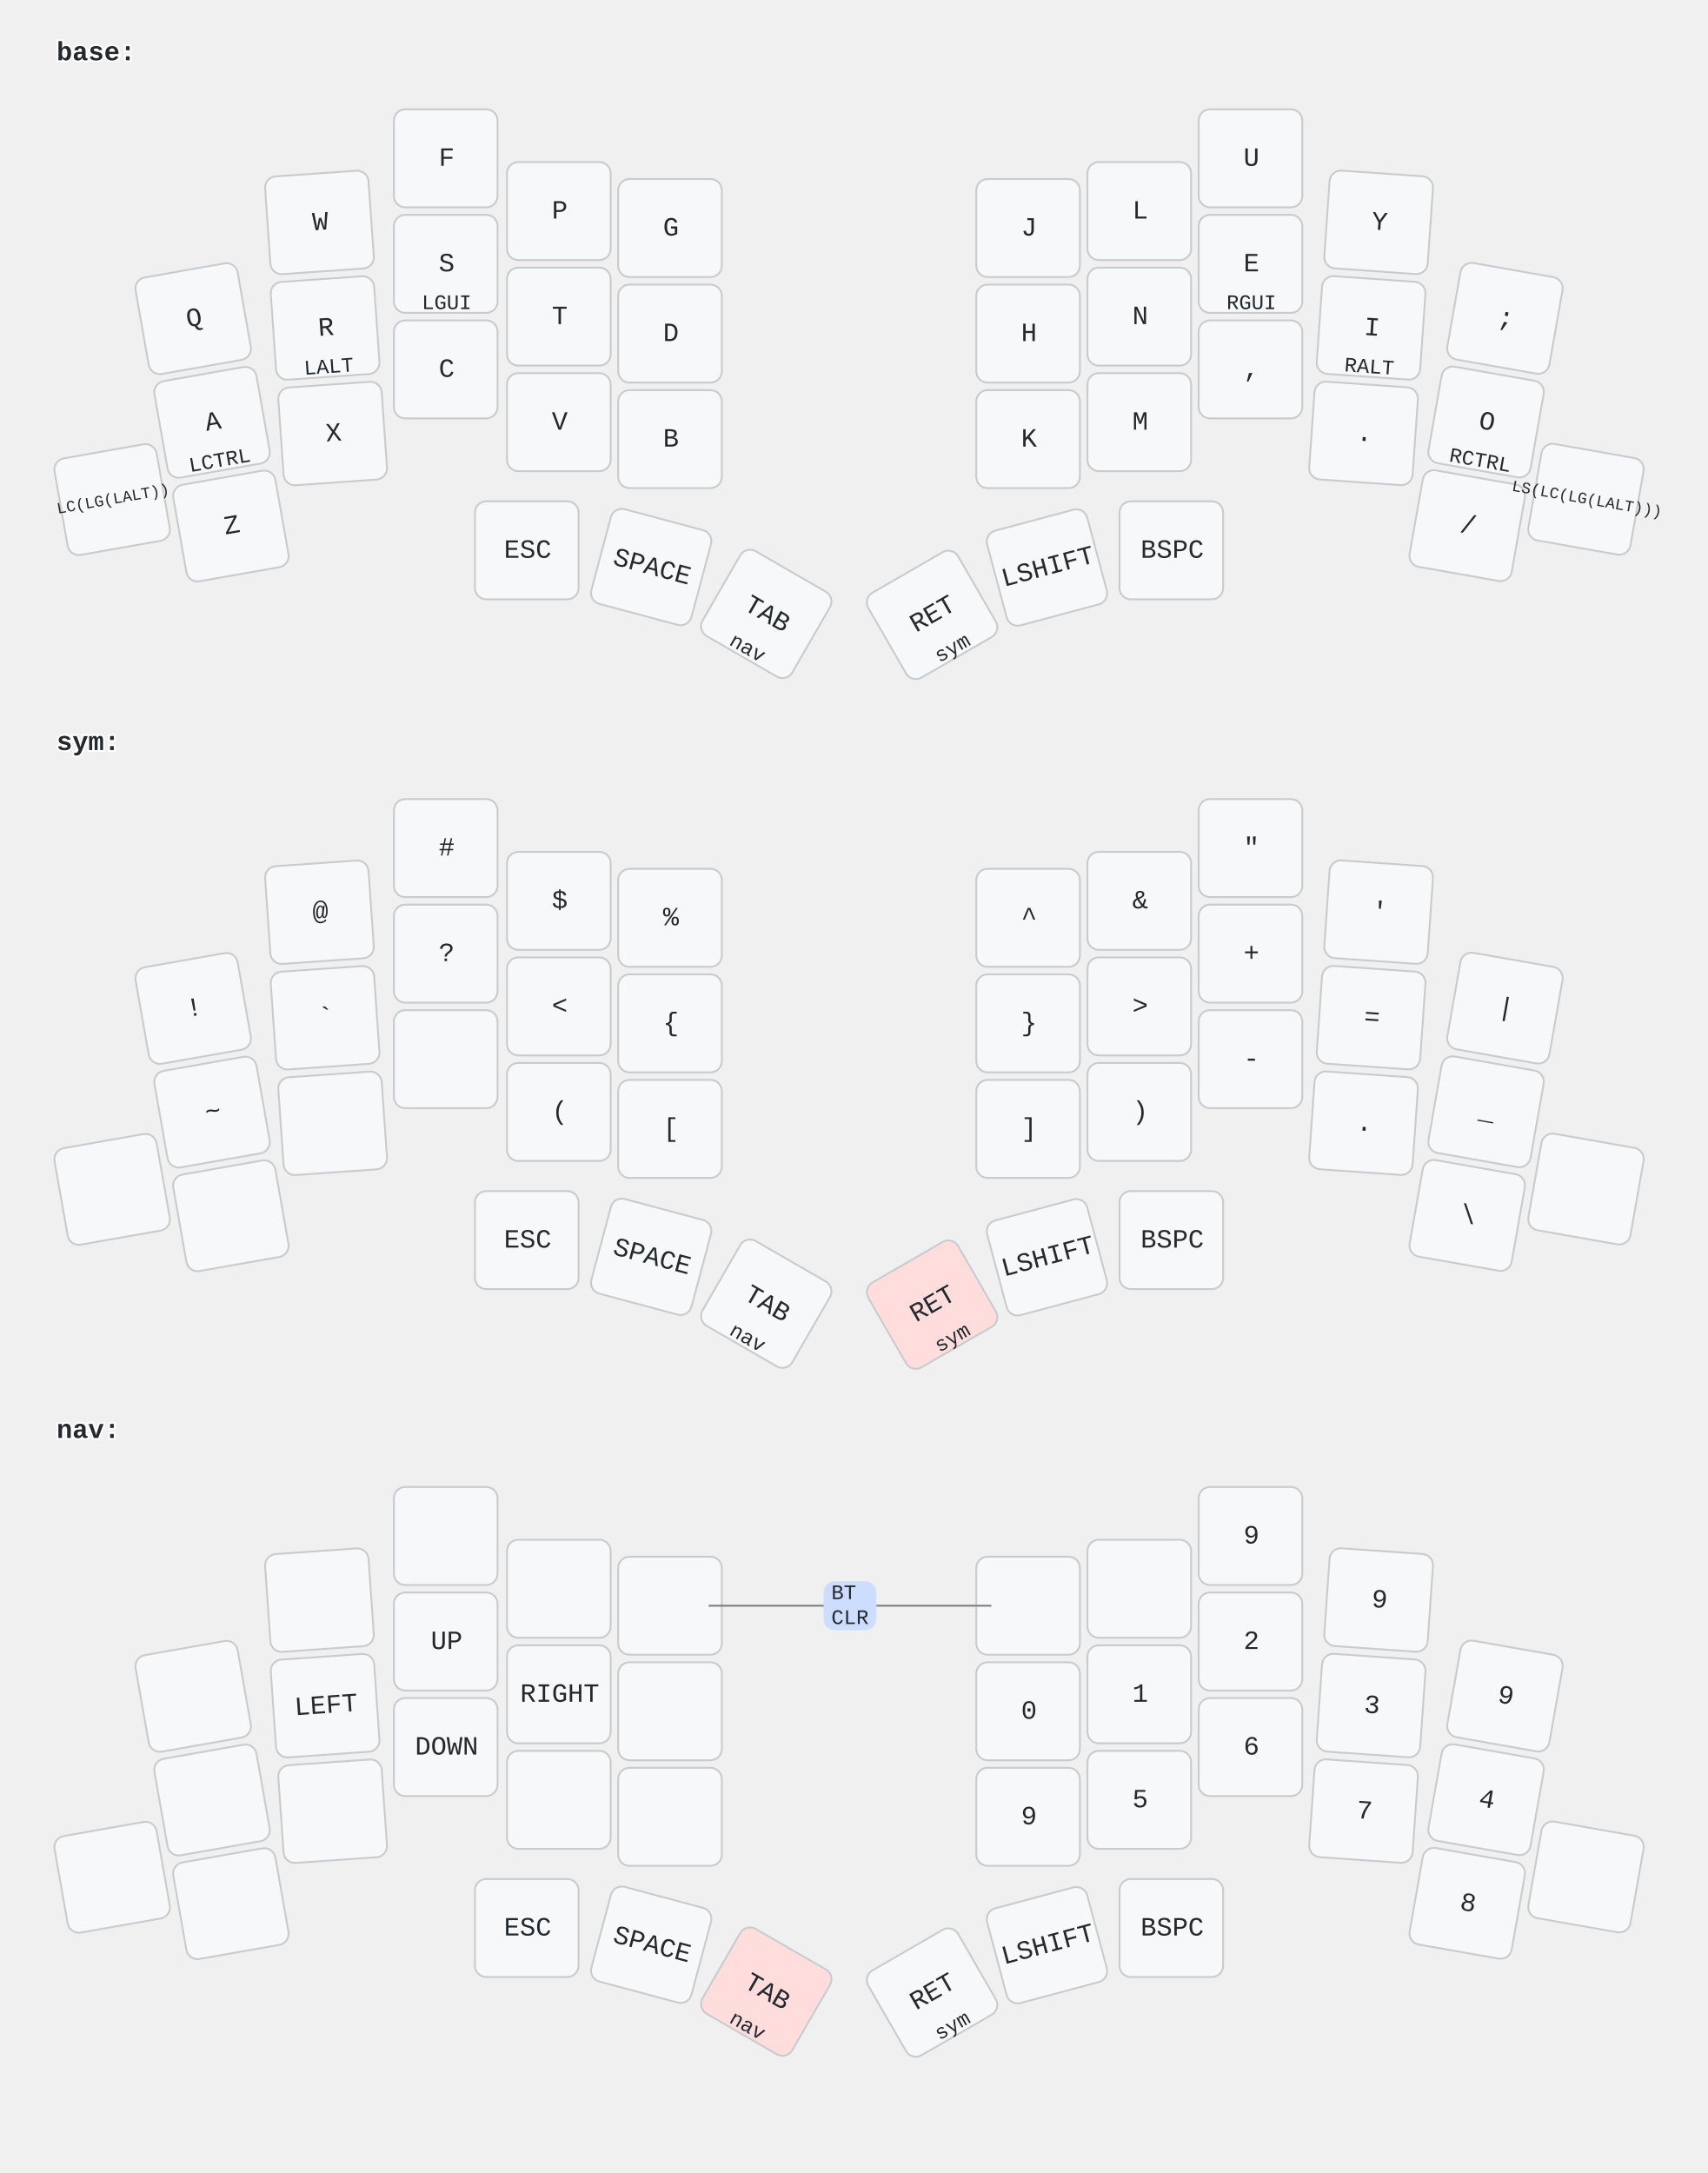
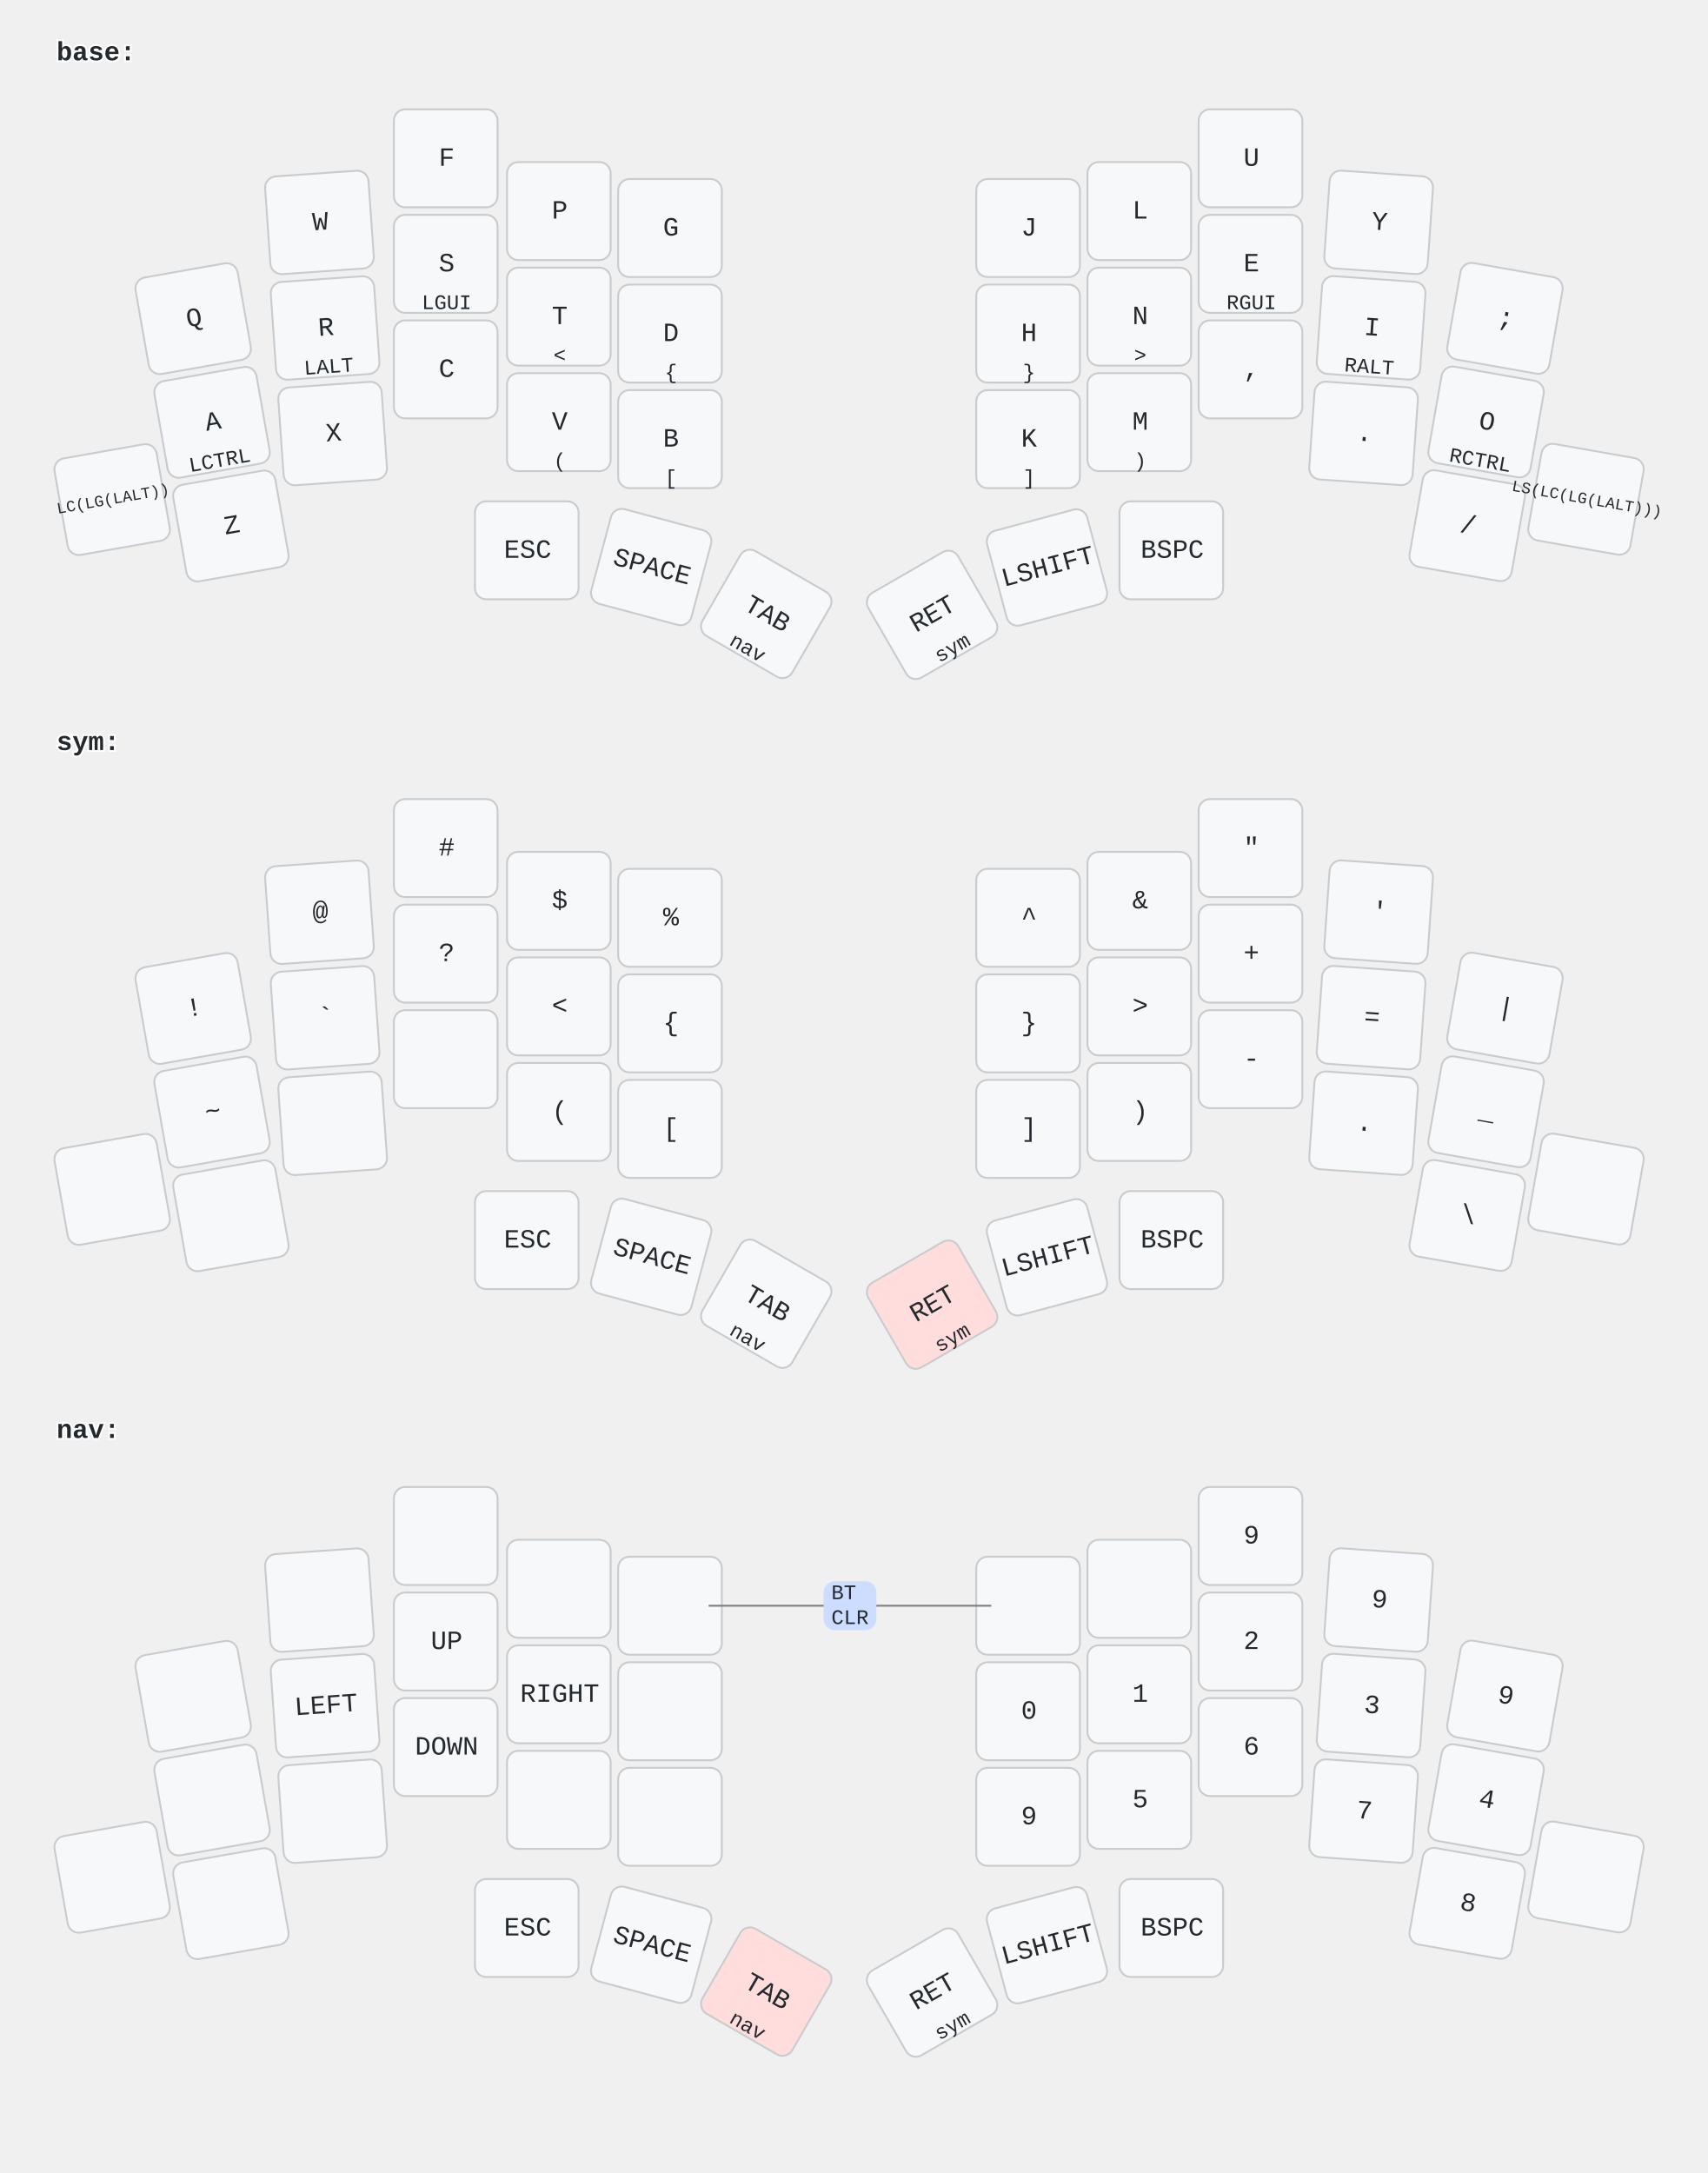
<svg xmlns="http://www.w3.org/2000/svg" width="906" height="1153" viewBox="0 0 906 1153" class="keymap">
  <style>/* inherit to force styles through use tags */
svg path {
    fill: inherit;
}

/* font and background color specifications */
svg.keymap {
    font-family: SFMono-Regular,Consolas,Liberation Mono,Menlo,monospace;
    font-size: 14px;
    font-kerning: normal;
    text-rendering: optimizeLegibility;
    fill: #24292e;
}

/* default key styling */
rect.key {
    fill: #f6f8fa;
    stroke: #c9cccf;
    stroke-width: 1;
}

/* default key side styling, only used is draw_key_sides is set */
rect.side {
    filter: brightness(90%);
}

/* color accent for combo boxes */
rect.combo, rect.combo-separate {
    fill: #cdf;
}

/* color accent for held keys */
rect.held, rect.combo.held {
    fill: #fdd;
}

/* color accent for ghost (optional) keys */
rect.ghost, rect.combo.ghost {
    stroke-dasharray: 4, 4;
    stroke-width: 2;
}

text {
    text-anchor: middle;
    dominant-baseline: middle;
}

/* styling for layer labels */
text.label {
    font-weight: bold;
    text-anchor: start;
    stroke: white;
    stroke-width: 2;
    paint-order: stroke;
}

/* styling for combo tap, and key hold/shifted label text */
text.combo, text.hold, text.shifted {
    font-size: 11px;
}

text.hold {
    text-anchor: middle;
    dominant-baseline: auto;
}

text.shifted {
    text-anchor: middle;
    dominant-baseline: hanging;
}

/* styling for hold/shifted label text in combo box */
text.combo.hold, text.combo.shifted {
    font-size: 8px;
}

/* lighter symbol for transparent keys */
text.trans {
    fill: #7b7e81;
}

/* styling for combo dendrons */
path.combo {
    stroke-width: 1;
    stroke: gray;
    fill: none;
}

/* Start Tabler Icons Cleanup */
/* cannot use height/width with glyphs */
.icon-tabler &gt; path {
    fill: inherit;
    stroke: inherit;
    stroke-width: 2;
}
/* hide tabler's default box */
.icon-tabler &gt; path[stroke="none"][fill="none"] {
    visibility: hidden;
}
/* End Tabler Icons Cleanup */
</style>
  <g transform="translate(30, 0)" class="layer-base">
    <text x="0" y="28" class="label">base:</text>
    <g transform="translate(0, 56)">
      <g transform="translate(73, 113) rotate(-10.0)" class="key keypos-0">
        <rect rx="6" ry="6" x="-28" y="-26" width="55" height="52" class="key" />
        <text x="0" y="0" class="key tap">Q</text>
      </g>
      <g transform="translate(140, 62) rotate(-4.0)" class="key keypos-1">
        <rect rx="6" ry="6" x="-28" y="-26" width="55" height="52" class="key" />
        <text x="0" y="0" class="key tap">W</text>
      </g>
      <g transform="translate(207, 28)" class="key keypos-2">
        <rect rx="6" ry="6" x="-28" y="-26" width="55" height="52" class="key" />
        <text x="0" y="0" class="key tap">F</text>
      </g>
      <g transform="translate(267, 56)" class="key keypos-3">
        <rect rx="6" ry="6" x="-28" y="-26" width="55" height="52" class="key" />
        <text x="0" y="0" class="key tap">P</text>
      </g>
      <g transform="translate(326, 65)" class="key keypos-4">
        <rect rx="6" ry="6" x="-28" y="-26" width="55" height="52" class="key" />
        <text x="0" y="0" class="key tap">G</text>
      </g>
      <g transform="translate(516, 65)" class="key keypos-5">
        <rect rx="6" ry="6" x="-28" y="-26" width="55" height="52" class="key" />
        <text x="0" y="0" class="key tap">J</text>
      </g>
      <g transform="translate(575, 56)" class="key keypos-6">
        <rect rx="6" ry="6" x="-28" y="-26" width="55" height="52" class="key" />
        <text x="0" y="0" class="key tap">L</text>
      </g>
      <g transform="translate(634, 28)" class="key keypos-7">
        <rect rx="6" ry="6" x="-28" y="-26" width="55" height="52" class="key" />
        <text x="0" y="0" class="key tap">U</text>
      </g>
      <g transform="translate(702, 62) rotate(4.0)" class="key keypos-8">
        <rect rx="6" ry="6" x="-28" y="-26" width="55" height="52" class="key" />
        <text x="0" y="0" class="key tap">Y</text>
      </g>
      <g transform="translate(769, 113) rotate(10.0)" class="key keypos-9">
        <rect rx="6" ry="6" x="-28" y="-26" width="55" height="52" class="key" />
        <text x="0" y="0" class="key tap">;</text>
      </g>
      <g transform="translate(83, 168) rotate(-10.0)" class="key keypos-10">
        <rect rx="6" ry="6" x="-28" y="-26" width="55" height="52" class="key" />
        <text x="0" y="0" class="key tap">A</text>
        <text x="0" y="24" class="key hold">LCTRL</text>
      </g>
      <g transform="translate(143, 118) rotate(-4.0)" class="key keypos-11">
        <rect rx="6" ry="6" x="-28" y="-26" width="55" height="52" class="key" />
        <text x="0" y="0" class="key tap">R</text>
        <text x="0" y="24" class="key hold">LALT</text>
      </g>
      <g transform="translate(207, 84)" class="key keypos-12">
        <rect rx="6" ry="6" x="-28" y="-26" width="55" height="52" class="key" />
        <text x="0" y="0" class="key tap">S</text>
        <text x="0" y="24" class="key hold">LGUI</text>
      </g>
      <g transform="translate(267, 112)" class="key keypos-13">
        <rect rx="6" ry="6" x="-28" y="-26" width="55" height="52" class="key" />
        <text x="0" y="0" class="key tap">T</text>
+         <text x="0" y="24" class="key hold">&lt;</text>
      </g>
      <g transform="translate(326, 121)" class="key keypos-14">
        <rect rx="6" ry="6" x="-28" y="-26" width="55" height="52" class="key" />
        <text x="0" y="0" class="key tap">D</text>
+         <text x="0" y="24" class="key hold">{</text>
      </g>
      <g transform="translate(516, 121)" class="key keypos-15">
        <rect rx="6" ry="6" x="-28" y="-26" width="55" height="52" class="key" />
        <text x="0" y="0" class="key tap">H</text>
+         <text x="0" y="24" class="key hold">}</text>
      </g>
      <g transform="translate(575, 112)" class="key keypos-16">
        <rect rx="6" ry="6" x="-28" y="-26" width="55" height="52" class="key" />
        <text x="0" y="0" class="key tap">N</text>
+         <text x="0" y="24" class="key hold">&gt;</text>
      </g>
      <g transform="translate(634, 84)" class="key keypos-17">
        <rect rx="6" ry="6" x="-28" y="-26" width="55" height="52" class="key" />
        <text x="0" y="0" class="key tap">E</text>
        <text x="0" y="24" class="key hold">RGUI</text>
      </g>
      <g transform="translate(698, 118) rotate(4.0)" class="key keypos-18">
        <rect rx="6" ry="6" x="-28" y="-26" width="55" height="52" class="key" />
        <text x="0" y="0" class="key tap">I</text>
        <text x="0" y="24" class="key hold">RALT</text>
      </g>
      <g transform="translate(759, 168) rotate(10.0)" class="key keypos-19">
        <rect rx="6" ry="6" x="-28" y="-26" width="55" height="52" class="key" />
        <text x="0" y="0" class="key tap">O</text>
        <text x="0" y="24" class="key hold">RCTRL</text>
      </g>
      <g transform="translate(30, 209) rotate(-10.0)" class="key keypos-20">
        <rect rx="6" ry="6" x="-28" y="-26" width="55" height="52" class="key" />
        <text x="0" y="0" class="key tap">
          <tspan style="font-size: 60%">LC(LG(LALT))</tspan>
        </text>
      </g>
      <g transform="translate(93, 223) rotate(-10.0)" class="key keypos-21">
        <rect rx="6" ry="6" x="-28" y="-26" width="55" height="52" class="key" />
        <text x="0" y="0" class="key tap">Z</text>
      </g>
      <g transform="translate(147, 174) rotate(-4.0)" class="key keypos-22">
        <rect rx="6" ry="6" x="-28" y="-26" width="55" height="52" class="key" />
        <text x="0" y="0" class="key tap">X</text>
      </g>
      <g transform="translate(207, 140)" class="key keypos-23">
        <rect rx="6" ry="6" x="-28" y="-26" width="55" height="52" class="key" />
        <text x="0" y="0" class="key tap">C</text>
      </g>
      <g transform="translate(267, 168)" class="key keypos-24">
        <rect rx="6" ry="6" x="-28" y="-26" width="55" height="52" class="key" />
        <text x="0" y="0" class="key tap">V</text>
+         <text x="0" y="24" class="key hold">(</text>
      </g>
      <g transform="translate(326, 177)" class="key keypos-25">
        <rect rx="6" ry="6" x="-28" y="-26" width="55" height="52" class="key" />
        <text x="0" y="0" class="key tap">B</text>
+         <text x="0" y="24" class="key hold">[</text>
      </g>
      <g transform="translate(516, 177)" class="key keypos-26">
        <rect rx="6" ry="6" x="-28" y="-26" width="55" height="52" class="key" />
        <text x="0" y="0" class="key tap">K</text>
+         <text x="0" y="24" class="key hold">]</text>
      </g>
      <g transform="translate(575, 168)" class="key keypos-27">
        <rect rx="6" ry="6" x="-28" y="-26" width="55" height="52" class="key" />
        <text x="0" y="0" class="key tap">M</text>
+         <text x="0" y="24" class="key hold">)</text>
      </g>
      <g transform="translate(634, 140)" class="key keypos-28">
        <rect rx="6" ry="6" x="-28" y="-26" width="55" height="52" class="key" />
        <text x="0" y="0" class="key tap">,</text>
      </g>
      <g transform="translate(694, 174) rotate(4.0)" class="key keypos-29">
        <rect rx="6" ry="6" x="-28" y="-26" width="55" height="52" class="key" />
        <text x="0" y="0" class="key tap">.</text>
      </g>
      <g transform="translate(749, 223) rotate(10.0)" class="key keypos-30">
        <rect rx="6" ry="6" x="-28" y="-26" width="55" height="52" class="key" />
        <text x="0" y="0" class="key tap">/</text>
      </g>
      <g transform="translate(812, 209) rotate(10.0)" class="key keypos-31">
        <rect rx="6" ry="6" x="-28" y="-26" width="55" height="52" class="key" />
        <text x="0" y="0" class="key tap">
          <tspan style="font-size: 60%">LS(LC(LG(LALT)))</tspan>
        </text>
      </g>
      <g transform="translate(250, 236)" class="key keypos-32">
        <rect rx="6" ry="6" x="-28" y="-26" width="55" height="52" class="key" />
        <text x="0" y="0" class="key tap">ESC</text>
      </g>
      <g transform="translate(316, 245) rotate(15.0)" class="key keypos-33">
        <rect rx="6" ry="6" x="-28" y="-26" width="55" height="52" class="key" />
        <text x="0" y="0" class="key tap">SPACE</text>
      </g>
      <g transform="translate(377, 270) rotate(30.0)" class="key keypos-34">
        <rect rx="6" ry="6" x="-28" y="-26" width="55" height="52" class="key" />
        <text x="0" y="0" class="key tap">TAB</text>
        <text x="0" y="24" class="key hold">nav</text>
      </g>
      <g transform="translate(465, 270) rotate(-30.0)" class="key keypos-35">
        <rect rx="6" ry="6" x="-28" y="-26" width="55" height="52" class="key" />
        <text x="0" y="0" class="key tap">RET</text>
        <text x="0" y="24" class="key hold">sym</text>
      </g>
      <g transform="translate(526, 245) rotate(-15.0)" class="key keypos-36">
        <rect rx="6" ry="6" x="-28" y="-26" width="55" height="52" class="key" />
        <text x="0" y="0" class="key tap">LSHIFT</text>
      </g>
      <g transform="translate(592, 236)" class="key keypos-37">
        <rect rx="6" ry="6" x="-28" y="-26" width="55" height="52" class="key" />
        <text x="0" y="0" class="key tap">BSPC</text>
      </g>
    </g>
  </g>
  <g transform="translate(30, 366)" class="layer-sym">
    <text x="0" y="28" class="label">sym:</text>
    <g transform="translate(0, 56)">
      <g transform="translate(73, 113) rotate(-10.0)" class="key keypos-0">
        <rect rx="6" ry="6" x="-28" y="-26" width="55" height="52" class="key" />
        <text x="0" y="0" class="key tap">!</text>
      </g>
      <g transform="translate(140, 62) rotate(-4.0)" class="key keypos-1">
        <rect rx="6" ry="6" x="-28" y="-26" width="55" height="52" class="key" />
        <text x="0" y="0" class="key tap">@</text>
      </g>
      <g transform="translate(207, 28)" class="key keypos-2">
        <rect rx="6" ry="6" x="-28" y="-26" width="55" height="52" class="key" />
        <text x="0" y="0" class="key tap">#</text>
      </g>
      <g transform="translate(267, 56)" class="key keypos-3">
        <rect rx="6" ry="6" x="-28" y="-26" width="55" height="52" class="key" />
        <text x="0" y="0" class="key tap">$</text>
      </g>
      <g transform="translate(326, 65)" class="key keypos-4">
        <rect rx="6" ry="6" x="-28" y="-26" width="55" height="52" class="key" />
        <text x="0" y="0" class="key tap">%</text>
      </g>
      <g transform="translate(516, 65)" class="key keypos-5">
        <rect rx="6" ry="6" x="-28" y="-26" width="55" height="52" class="key" />
        <text x="0" y="0" class="key tap">^</text>
      </g>
      <g transform="translate(575, 56)" class="key keypos-6">
        <rect rx="6" ry="6" x="-28" y="-26" width="55" height="52" class="key" />
        <text x="0" y="0" class="key tap">&amp;</text>
      </g>
      <g transform="translate(634, 28)" class="key keypos-7">
        <rect rx="6" ry="6" x="-28" y="-26" width="55" height="52" class="key" />
        <text x="0" y="0" class="key tap">"</text>
      </g>
      <g transform="translate(702, 62) rotate(4.0)" class="key keypos-8">
        <rect rx="6" ry="6" x="-28" y="-26" width="55" height="52" class="key" />
        <text x="0" y="0" class="key tap">'</text>
      </g>
      <g transform="translate(769, 113) rotate(10.0)" class="key keypos-9">
        <rect rx="6" ry="6" x="-28" y="-26" width="55" height="52" class="key" />
        <text x="0" y="0" class="key tap">|</text>
      </g>
      <g transform="translate(83, 168) rotate(-10.0)" class="key keypos-10">
        <rect rx="6" ry="6" x="-28" y="-26" width="55" height="52" class="key" />
        <text x="0" y="0" class="key tap">~</text>
      </g>
      <g transform="translate(143, 118) rotate(-4.0)" class="key keypos-11">
        <rect rx="6" ry="6" x="-28" y="-26" width="55" height="52" class="key" />
        <text x="0" y="0" class="key tap">`</text>
      </g>
      <g transform="translate(207, 84)" class="key keypos-12">
        <rect rx="6" ry="6" x="-28" y="-26" width="55" height="52" class="key" />
        <text x="0" y="0" class="key tap">?</text>
      </g>
      <g transform="translate(267, 112)" class="key keypos-13">
        <rect rx="6" ry="6" x="-28" y="-26" width="55" height="52" class="key" />
        <text x="0" y="0" class="key tap">&lt;</text>
      </g>
      <g transform="translate(326, 121)" class="key keypos-14">
        <rect rx="6" ry="6" x="-28" y="-26" width="55" height="52" class="key" />
        <text x="0" y="0" class="key tap">{</text>
      </g>
      <g transform="translate(516, 121)" class="key keypos-15">
        <rect rx="6" ry="6" x="-28" y="-26" width="55" height="52" class="key" />
        <text x="0" y="0" class="key tap">}</text>
      </g>
      <g transform="translate(575, 112)" class="key keypos-16">
        <rect rx="6" ry="6" x="-28" y="-26" width="55" height="52" class="key" />
        <text x="0" y="0" class="key tap">&gt;</text>
      </g>
      <g transform="translate(634, 84)" class="key keypos-17">
        <rect rx="6" ry="6" x="-28" y="-26" width="55" height="52" class="key" />
        <text x="0" y="0" class="key tap">+</text>
      </g>
      <g transform="translate(698, 118) rotate(4.0)" class="key keypos-18">
        <rect rx="6" ry="6" x="-28" y="-26" width="55" height="52" class="key" />
        <text x="0" y="0" class="key tap">=</text>
      </g>
      <g transform="translate(759, 168) rotate(10.0)" class="key keypos-19">
        <rect rx="6" ry="6" x="-28" y="-26" width="55" height="52" class="key" />
        <text x="0" y="0" class="key tap">_</text>
      </g>
      <g transform="translate(30, 209) rotate(-10.0)" class="key keypos-20">
        <rect rx="6" ry="6" x="-28" y="-26" width="55" height="52" class="key" />
      </g>
      <g transform="translate(93, 223) rotate(-10.0)" class="key keypos-21">
        <rect rx="6" ry="6" x="-28" y="-26" width="55" height="52" class="key" />
      </g>
      <g transform="translate(147, 174) rotate(-4.0)" class="key keypos-22">
        <rect rx="6" ry="6" x="-28" y="-26" width="55" height="52" class="key" />
      </g>
      <g transform="translate(207, 140)" class="key keypos-23">
        <rect rx="6" ry="6" x="-28" y="-26" width="55" height="52" class="key" />
      </g>
      <g transform="translate(267, 168)" class="key keypos-24">
        <rect rx="6" ry="6" x="-28" y="-26" width="55" height="52" class="key" />
        <text x="0" y="0" class="key tap">(</text>
      </g>
      <g transform="translate(326, 177)" class="key keypos-25">
        <rect rx="6" ry="6" x="-28" y="-26" width="55" height="52" class="key" />
        <text x="0" y="0" class="key tap">[</text>
      </g>
      <g transform="translate(516, 177)" class="key keypos-26">
        <rect rx="6" ry="6" x="-28" y="-26" width="55" height="52" class="key" />
        <text x="0" y="0" class="key tap">]</text>
      </g>
      <g transform="translate(575, 168)" class="key keypos-27">
        <rect rx="6" ry="6" x="-28" y="-26" width="55" height="52" class="key" />
        <text x="0" y="0" class="key tap">)</text>
      </g>
      <g transform="translate(634, 140)" class="key keypos-28">
        <rect rx="6" ry="6" x="-28" y="-26" width="55" height="52" class="key" />
        <text x="0" y="0" class="key tap">-</text>
      </g>
      <g transform="translate(694, 174) rotate(4.0)" class="key keypos-29">
        <rect rx="6" ry="6" x="-28" y="-26" width="55" height="52" class="key" />
        <text x="0" y="0" class="key tap">.</text>
      </g>
      <g transform="translate(749, 223) rotate(10.0)" class="key keypos-30">
        <rect rx="6" ry="6" x="-28" y="-26" width="55" height="52" class="key" />
        <text x="0" y="0" class="key tap">\</text>
      </g>
      <g transform="translate(812, 209) rotate(10.0)" class="key keypos-31">
        <rect rx="6" ry="6" x="-28" y="-26" width="55" height="52" class="key" />
      </g>
      <g transform="translate(250, 236)" class="key keypos-32">
        <rect rx="6" ry="6" x="-28" y="-26" width="55" height="52" class="key" />
        <text x="0" y="0" class="key tap">ESC</text>
      </g>
      <g transform="translate(316, 245) rotate(15.0)" class="key keypos-33">
        <rect rx="6" ry="6" x="-28" y="-26" width="55" height="52" class="key" />
        <text x="0" y="0" class="key tap">SPACE</text>
      </g>
      <g transform="translate(377, 270) rotate(30.0)" class="key keypos-34">
        <rect rx="6" ry="6" x="-28" y="-26" width="55" height="52" class="key" />
        <text x="0" y="0" class="key tap">TAB</text>
        <text x="0" y="24" class="key hold">nav</text>
      </g>
      <g transform="translate(465, 270) rotate(-30.0)" class="key held keypos-35">
        <rect rx="6" ry="6" x="-28" y="-26" width="55" height="52" class="key held" />
        <text x="0" y="0" class="key held tap">RET</text>
        <text x="0" y="24" class="key held hold">sym</text>
      </g>
      <g transform="translate(526, 245) rotate(-15.0)" class="key keypos-36">
        <rect rx="6" ry="6" x="-28" y="-26" width="55" height="52" class="key" />
        <text x="0" y="0" class="key tap">LSHIFT</text>
      </g>
      <g transform="translate(592, 236)" class="key keypos-37">
        <rect rx="6" ry="6" x="-28" y="-26" width="55" height="52" class="key" />
        <text x="0" y="0" class="key tap">BSPC</text>
      </g>
    </g>
  </g>
  <g transform="translate(30, 731)" class="layer-nav">
    <text x="0" y="28" class="label">nav:</text>
    <g transform="translate(0, 56)">
      <g transform="translate(73, 113) rotate(-10.0)" class="key keypos-0">
        <rect rx="6" ry="6" x="-28" y="-26" width="55" height="52" class="key" />
      </g>
      <g transform="translate(140, 62) rotate(-4.0)" class="key keypos-1">
        <rect rx="6" ry="6" x="-28" y="-26" width="55" height="52" class="key" />
      </g>
      <g transform="translate(207, 28)" class="key keypos-2">
        <rect rx="6" ry="6" x="-28" y="-26" width="55" height="52" class="key" />
      </g>
      <g transform="translate(267, 56)" class="key keypos-3">
        <rect rx="6" ry="6" x="-28" y="-26" width="55" height="52" class="key" />
      </g>
      <g transform="translate(326, 65)" class="key keypos-4">
        <rect rx="6" ry="6" x="-28" y="-26" width="55" height="52" class="key" />
      </g>
      <g transform="translate(516, 65)" class="key keypos-5">
        <rect rx="6" ry="6" x="-28" y="-26" width="55" height="52" class="key" />
      </g>
      <g transform="translate(575, 56)" class="key keypos-6">
        <rect rx="6" ry="6" x="-28" y="-26" width="55" height="52" class="key" />
      </g>
      <g transform="translate(634, 28)" class="key keypos-7">
        <rect rx="6" ry="6" x="-28" y="-26" width="55" height="52" class="key" />
        <text x="0" y="0" class="key tap">9</text>
      </g>
      <g transform="translate(702, 62) rotate(4.0)" class="key keypos-8">
        <rect rx="6" ry="6" x="-28" y="-26" width="55" height="52" class="key" />
        <text x="0" y="0" class="key tap">9</text>
      </g>
      <g transform="translate(769, 113) rotate(10.0)" class="key keypos-9">
        <rect rx="6" ry="6" x="-28" y="-26" width="55" height="52" class="key" />
        <text x="0" y="0" class="key tap">9</text>
      </g>
      <g transform="translate(83, 168) rotate(-10.0)" class="key keypos-10">
        <rect rx="6" ry="6" x="-28" y="-26" width="55" height="52" class="key" />
      </g>
      <g transform="translate(143, 118) rotate(-4.0)" class="key keypos-11">
        <rect rx="6" ry="6" x="-28" y="-26" width="55" height="52" class="key" />
        <text x="0" y="0" class="key tap">LEFT</text>
      </g>
      <g transform="translate(207, 84)" class="key keypos-12">
        <rect rx="6" ry="6" x="-28" y="-26" width="55" height="52" class="key" />
        <text x="0" y="0" class="key tap">UP</text>
      </g>
      <g transform="translate(267, 112)" class="key keypos-13">
        <rect rx="6" ry="6" x="-28" y="-26" width="55" height="52" class="key" />
        <text x="0" y="0" class="key tap">RIGHT</text>
      </g>
      <g transform="translate(326, 121)" class="key keypos-14">
        <rect rx="6" ry="6" x="-28" y="-26" width="55" height="52" class="key" />
      </g>
      <g transform="translate(516, 121)" class="key keypos-15">
        <rect rx="6" ry="6" x="-28" y="-26" width="55" height="52" class="key" />
        <text x="0" y="0" class="key tap">0</text>
      </g>
      <g transform="translate(575, 112)" class="key keypos-16">
        <rect rx="6" ry="6" x="-28" y="-26" width="55" height="52" class="key" />
        <text x="0" y="0" class="key tap">1</text>
      </g>
      <g transform="translate(634, 84)" class="key keypos-17">
        <rect rx="6" ry="6" x="-28" y="-26" width="55" height="52" class="key" />
        <text x="0" y="0" class="key tap">2</text>
      </g>
      <g transform="translate(698, 118) rotate(4.0)" class="key keypos-18">
        <rect rx="6" ry="6" x="-28" y="-26" width="55" height="52" class="key" />
        <text x="0" y="0" class="key tap">3</text>
      </g>
      <g transform="translate(759, 168) rotate(10.0)" class="key keypos-19">
        <rect rx="6" ry="6" x="-28" y="-26" width="55" height="52" class="key" />
        <text x="0" y="0" class="key tap">4</text>
      </g>
      <g transform="translate(30, 209) rotate(-10.0)" class="key keypos-20">
        <rect rx="6" ry="6" x="-28" y="-26" width="55" height="52" class="key" />
      </g>
      <g transform="translate(93, 223) rotate(-10.0)" class="key keypos-21">
        <rect rx="6" ry="6" x="-28" y="-26" width="55" height="52" class="key" />
      </g>
      <g transform="translate(147, 174) rotate(-4.0)" class="key keypos-22">
        <rect rx="6" ry="6" x="-28" y="-26" width="55" height="52" class="key" />
      </g>
      <g transform="translate(207, 140)" class="key keypos-23">
        <rect rx="6" ry="6" x="-28" y="-26" width="55" height="52" class="key" />
        <text x="0" y="0" class="key tap">DOWN</text>
      </g>
      <g transform="translate(267, 168)" class="key keypos-24">
        <rect rx="6" ry="6" x="-28" y="-26" width="55" height="52" class="key" />
      </g>
      <g transform="translate(326, 177)" class="key keypos-25">
        <rect rx="6" ry="6" x="-28" y="-26" width="55" height="52" class="key" />
      </g>
      <g transform="translate(516, 177)" class="key keypos-26">
        <rect rx="6" ry="6" x="-28" y="-26" width="55" height="52" class="key" />
        <text x="0" y="0" class="key tap">9</text>
      </g>
      <g transform="translate(575, 168)" class="key keypos-27">
        <rect rx="6" ry="6" x="-28" y="-26" width="55" height="52" class="key" />
        <text x="0" y="0" class="key tap">5</text>
      </g>
      <g transform="translate(634, 140)" class="key keypos-28">
        <rect rx="6" ry="6" x="-28" y="-26" width="55" height="52" class="key" />
        <text x="0" y="0" class="key tap">6</text>
      </g>
      <g transform="translate(694, 174) rotate(4.0)" class="key keypos-29">
        <rect rx="6" ry="6" x="-28" y="-26" width="55" height="52" class="key" />
        <text x="0" y="0" class="key tap">7</text>
      </g>
      <g transform="translate(749, 223) rotate(10.0)" class="key keypos-30">
        <rect rx="6" ry="6" x="-28" y="-26" width="55" height="52" class="key" />
        <text x="0" y="0" class="key tap">8</text>
      </g>
      <g transform="translate(812, 209) rotate(10.0)" class="key keypos-31">
        <rect rx="6" ry="6" x="-28" y="-26" width="55" height="52" class="key" />
      </g>
      <g transform="translate(250, 236)" class="key keypos-32">
        <rect rx="6" ry="6" x="-28" y="-26" width="55" height="52" class="key" />
        <text x="0" y="0" class="key tap">ESC</text>
      </g>
      <g transform="translate(316, 245) rotate(15.0)" class="key keypos-33">
        <rect rx="6" ry="6" x="-28" y="-26" width="55" height="52" class="key" />
        <text x="0" y="0" class="key tap">SPACE</text>
      </g>
      <g transform="translate(377, 270) rotate(30.0)" class="key held keypos-34">
        <rect rx="6" ry="6" x="-28" y="-26" width="55" height="52" class="key held" />
        <text x="0" y="0" class="key held tap">TAB</text>
        <text x="0" y="24" class="key held hold">nav</text>
      </g>
      <g transform="translate(465, 270) rotate(-30.0)" class="key keypos-35">
        <rect rx="6" ry="6" x="-28" y="-26" width="55" height="52" class="key" />
        <text x="0" y="0" class="key tap">RET</text>
        <text x="0" y="24" class="key hold">sym</text>
      </g>
      <g transform="translate(526, 245) rotate(-15.0)" class="key keypos-36">
        <rect rx="6" ry="6" x="-28" y="-26" width="55" height="52" class="key" />
        <text x="0" y="0" class="key tap">LSHIFT</text>
      </g>
      <g transform="translate(592, 236)" class="key keypos-37">
        <rect rx="6" ry="6" x="-28" y="-26" width="55" height="52" class="key" />
        <text x="0" y="0" class="key tap">BSPC</text>
      </g>
      <g class="combo combopos-0">
        <path d="M421,65 l-75,0" class="combo" />
        <path d="M421,65 l75,0" class="combo" />
        <rect rx="6" ry="6" x="407" y="52" width="28" height="26" class="combo" />
        <text x="421" y="65" class="combo tap">
          <tspan x="421" dy="-0.6em">BT</tspan>
          <tspan x="421" dy="1.2em">CLR</tspan>
        </text>
      </g>
    </g>
  </g>
</svg>
